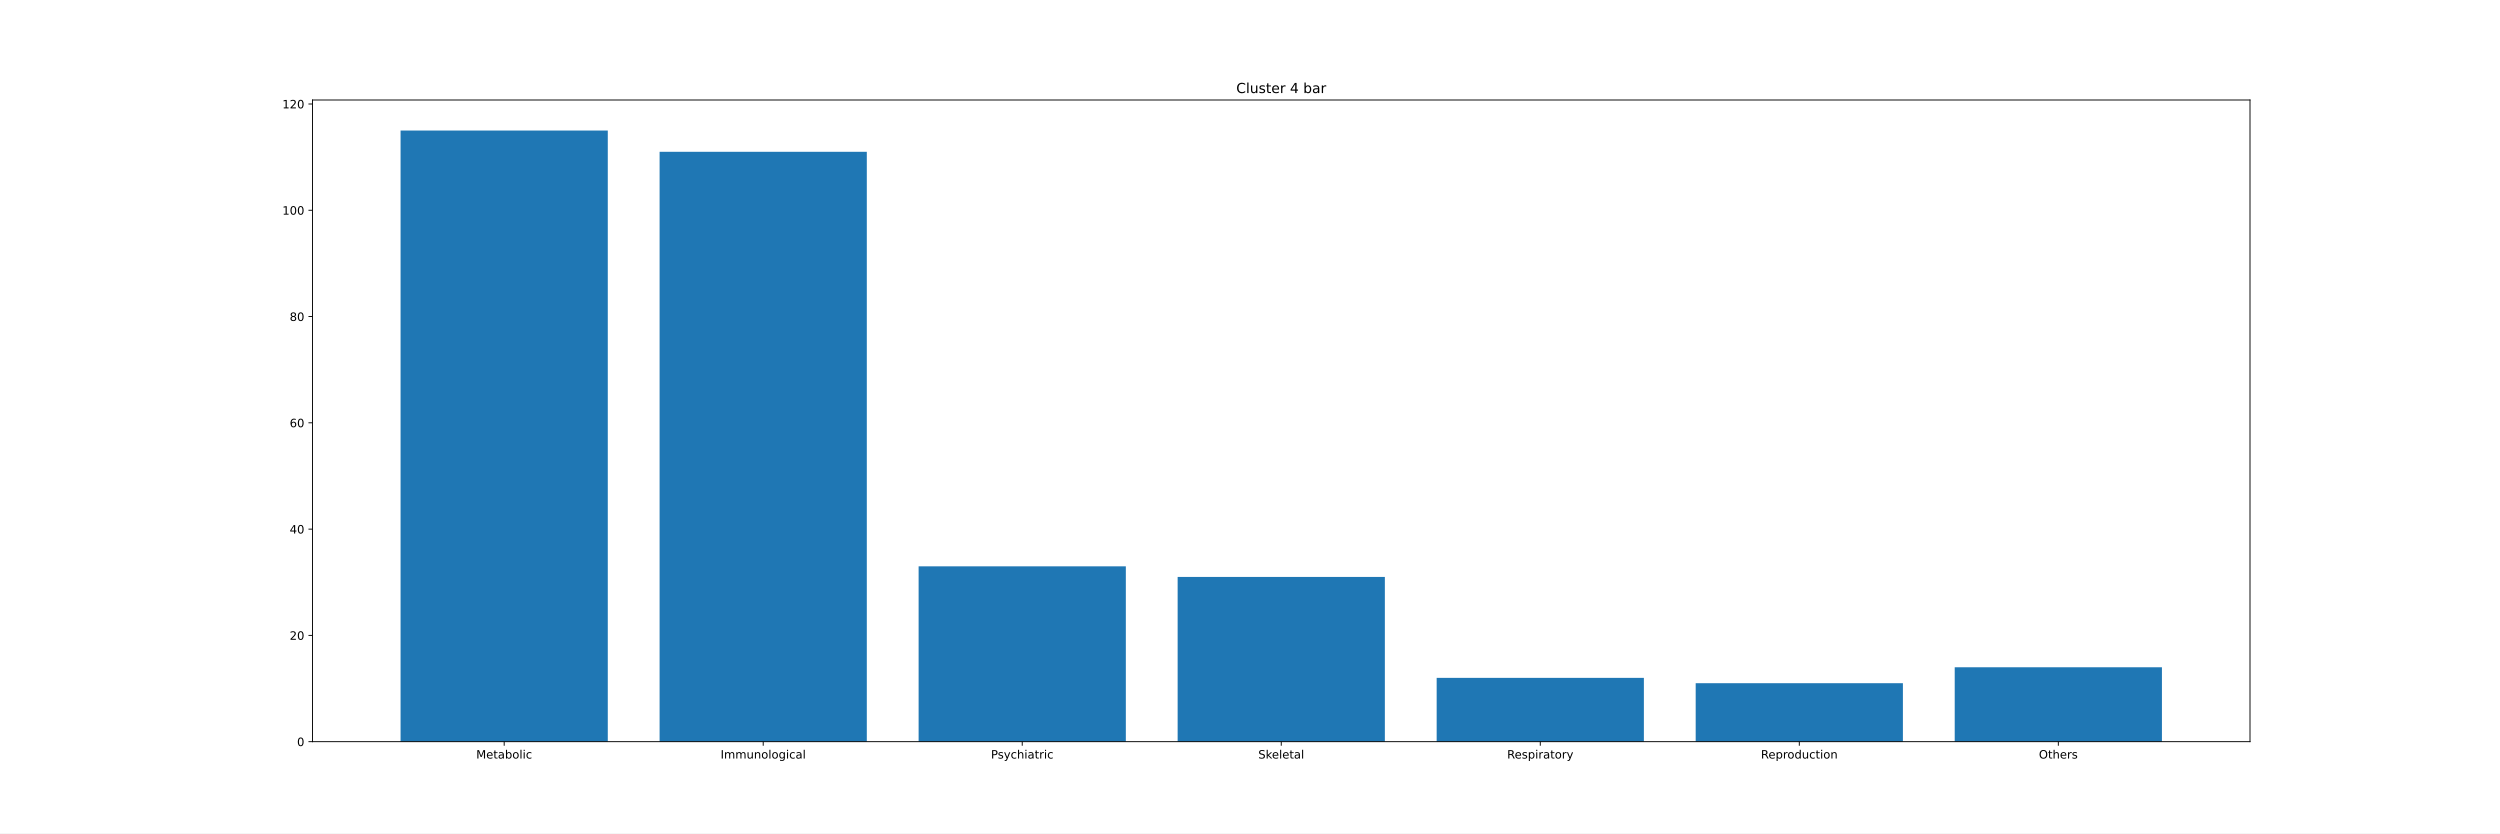
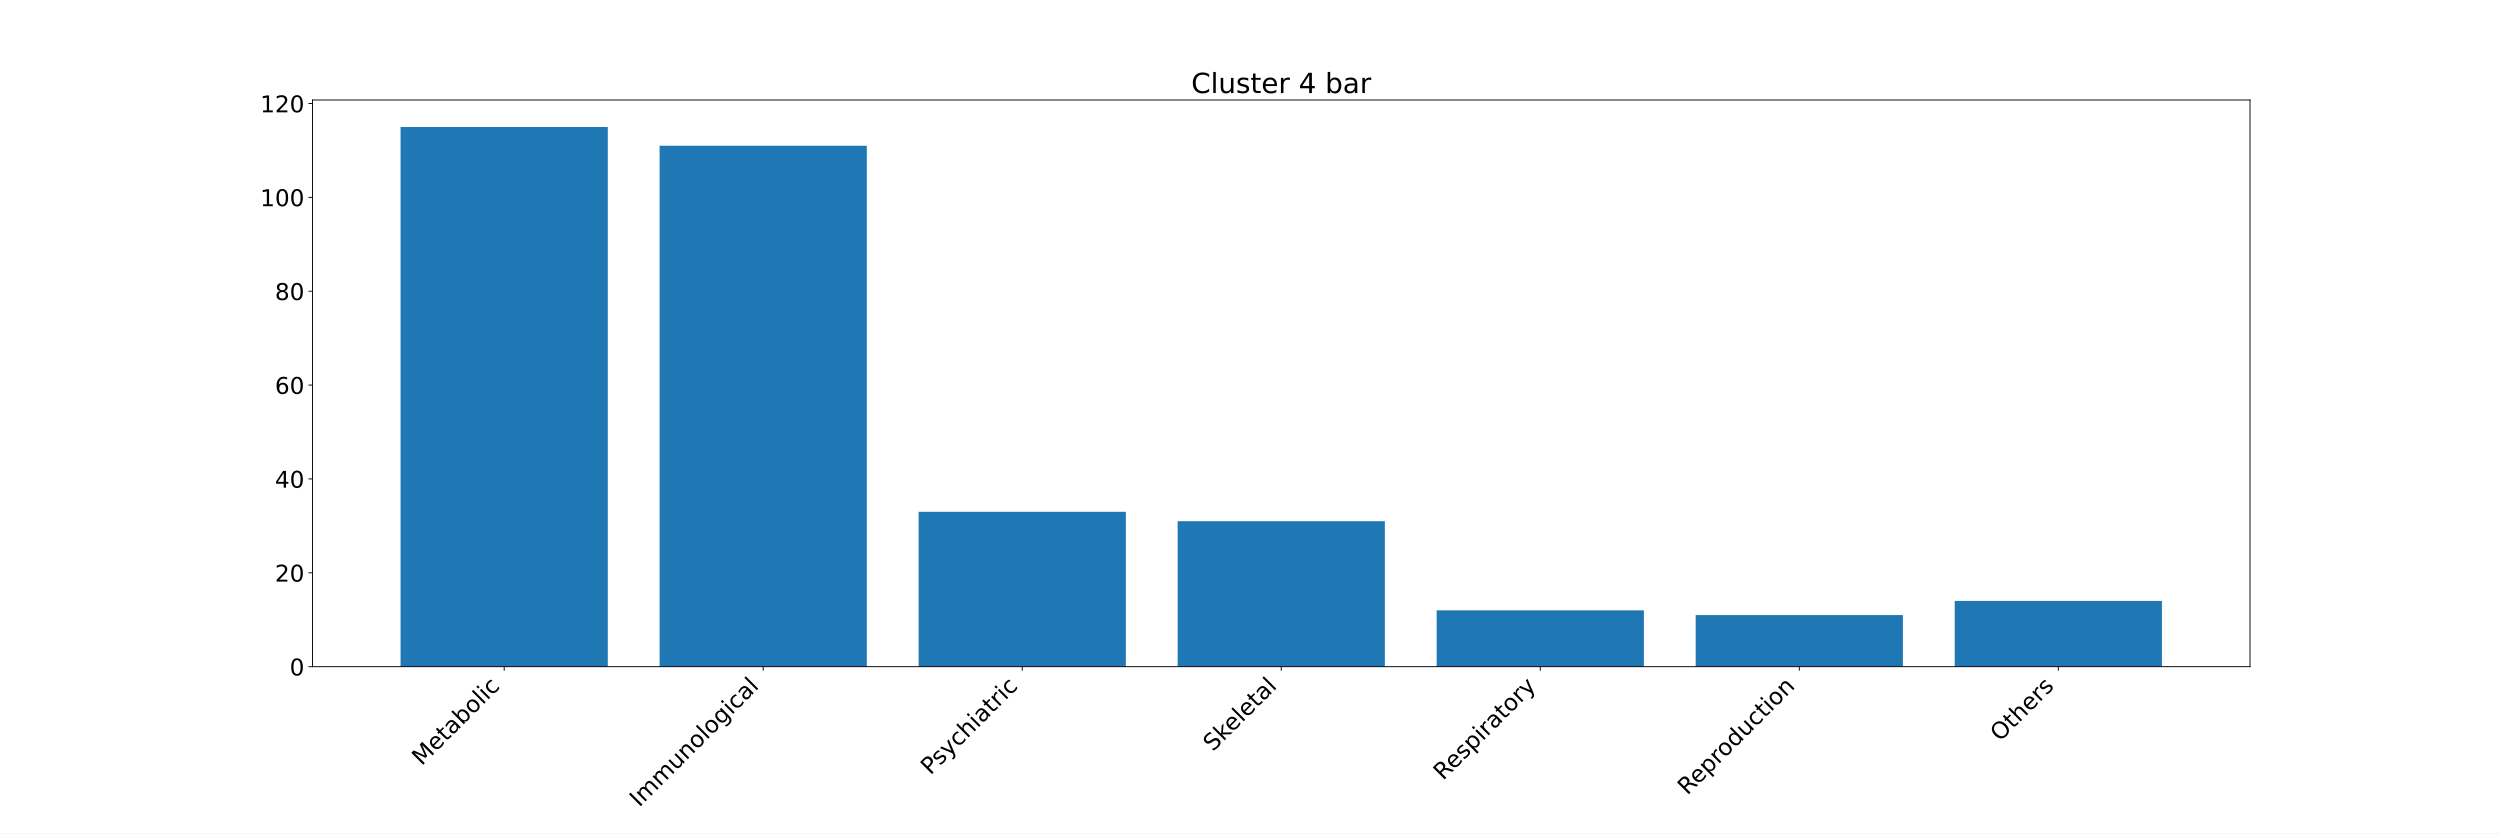
<svg xmlns="http://www.w3.org/2000/svg" xmlns:xlink="http://www.w3.org/1999/xlink" width="2160pt" height="720pt" viewBox="0 0 2160 720" version="1.1">
  <defs>
    <style type="text/css">*{stroke-linejoin: round; stroke-linecap: butt}</style>
  </defs>
  <g id="figure_1">
    <g id="patch_1">
      <path d="M 0 720 L 2160 720  L 2160 0  L 0 0  z " style="fill: #ffffff" />
    </g>
    <g id="axes_1">
      <g id="patch_2">
-         <path d="M 270 640.8 L 1944 640.8  L 1944 86.4  L 270 86.4  z " style="fill: #ffffff" />
+         <path d="M 270 576 L 1944 576  L 1944 86.4  L 270 86.4  z " style="fill: #ffffff" />
      </g>
      <g id="patch_3">
-         <path d="M 346.091 640.8 L 525.128 640.8  L 525.128 112.8  L 346.091 112.8  z " clip-path="url(#p37a70cdbb8)" style="fill: #1f77b4" />
+         <path d="M 346.091 576 L 525.128 576  L 525.128 109.714  L 346.091 109.714  z " clip-path="url(#pa6c7e5cb77)" style="fill: #1f77b4" />
      </g>
      <g id="patch_4">
-         <path d="M 569.888 640.8 L 748.925 640.8  L 748.925 131.165  L 569.888 131.165  z " clip-path="url(#p37a70cdbb8)" style="fill: #1f77b4" />
+         <path d="M 569.888 576 L 748.925 576  L 748.925 125.933  L 569.888 125.933  z " clip-path="url(#pa6c7e5cb77)" style="fill: #1f77b4" />
      </g>
      <g id="patch_5">
-         <path d="M 793.684 640.8 L 972.722 640.8  L 972.722 489.287  L 793.684 489.287  z " clip-path="url(#p37a70cdbb8)" style="fill: #1f77b4" />
+         <path d="M 793.684 576 L 972.722 576  L 972.722 442.196  L 793.684 442.196  z " clip-path="url(#pa6c7e5cb77)" style="fill: #1f77b4" />
      </g>
      <g id="patch_6">
-         <path d="M 1017.481 640.8 L 1196.519 640.8  L 1196.519 498.47  L 1017.481 498.47  z " clip-path="url(#p37a70cdbb8)" style="fill: #1f77b4" />
+         <path d="M 1017.481 576 L 1196.519 576  L 1196.519 450.306  L 1017.481 450.306  z " clip-path="url(#pa6c7e5cb77)" style="fill: #1f77b4" />
      </g>
      <g id="patch_7">
-         <path d="M 1241.278 640.8 L 1420.316 640.8  L 1420.316 585.704  L 1241.278 585.704  z " clip-path="url(#p37a70cdbb8)" style="fill: #1f77b4" />
+         <path d="M 1241.278 576 L 1420.316 576  L 1420.316 527.344  L 1241.278 527.344  z " clip-path="url(#pa6c7e5cb77)" style="fill: #1f77b4" />
      </g>
      <g id="patch_8">
-         <path d="M 1465.075 640.8 L 1644.112 640.8  L 1644.112 590.296  L 1465.075 590.296  z " clip-path="url(#p37a70cdbb8)" style="fill: #1f77b4" />
+         <path d="M 1465.075 576 L 1644.112 576  L 1644.112 531.399  L 1465.075 531.399  z " clip-path="url(#pa6c7e5cb77)" style="fill: #1f77b4" />
      </g>
      <g id="patch_9">
-         <path d="M 1688.872 640.8 L 1867.909 640.8  L 1867.909 576.522  L 1688.872 576.522  z " clip-path="url(#p37a70cdbb8)" style="fill: #1f77b4" />
+         <path d="M 1688.872 576 L 1867.909 576  L 1867.909 519.235  L 1688.872 519.235  z " clip-path="url(#pa6c7e5cb77)" style="fill: #1f77b4" />
      </g>
      <g id="matplotlib.axis_1">
        <g id="xtick_1">
          <g id="line2d_1">
            <defs>
-               <path id="m27fd0eb458" d="M 0 0 L 0 3.5  " style="stroke: #000000; stroke-width: 0.8" />
+               <path id="m47ae85a560" d="M 0 0 L 0 3.5  " style="stroke: #000000; stroke-width: 0.8" />
            </defs>
            <g>
-               <use xlink:href="#m27fd0eb458" x="435.61" y="640.8" style="stroke: #000000; stroke-width: 0.8" />
+               <use xlink:href="#m47ae85a560" x="435.61" y="576" style="stroke: #000000; stroke-width: 0.8" />
            </g>
          </g>
          <g id="text_1">
-             <g transform="translate(411.4338 655.3984)scale(0.1 -0.1)">
+             <g transform="translate(364.2891 662.1252)rotate(-45)scale(0.2 -0.2)">
              <defs>
                <path id="DejaVuSans-4d" d="M 628 4666 L 1569 4666  L 2759 1491  L 3956 4666  L 4897 4666  L 4897 0  L 4281 0  L 4281 4097  L 3078 897  L 2444 897  L 1241 4097  L 1241 0  L 628 0  L 628 4666  z " transform="scale(0.015625)" />
                <path id="DejaVuSans-65" d="M 3597 1894 L 3597 1613  L 953 1613  Q 991 1019 1311 708  Q 1631 397 2203 397  Q 2534 397 2845 478  Q 3156 559 3463 722  L 3463 178  Q 3153 47 2828 -22  Q 2503 -91 2169 -91  Q 1331 -91 842 396  Q 353 884 353 1716  Q 353 2575 817 3079  Q 1281 3584 2069 3584  Q 2775 3584 3186 3129  Q 3597 2675 3597 1894  z M 3022 2063  Q 3016 2534 2758 2815  Q 2500 3097 2075 3097  Q 1594 3097 1305 2825  Q 1016 2553 972 2059  L 3022 2063  z " transform="scale(0.015625)" />
                <path id="DejaVuSans-74" d="M 1172 4494 L 1172 3500  L 2356 3500  L 2356 3053  L 1172 3053  L 1172 1153  Q 1172 725 1289 603  Q 1406 481 1766 481  L 2356 481  L 2356 0  L 1766 0  Q 1100 0 847 248  Q 594 497 594 1153  L 594 3053  L 172 3053  L 172 3500  L 594 3500  L 594 4494  L 1172 4494  z " transform="scale(0.015625)" />
                <path id="DejaVuSans-61" d="M 2194 1759 Q 1497 1759 1228 1600  Q 959 1441 959 1056  Q 959 750 1161 570  Q 1363 391 1709 391  Q 2188 391 2477 730  Q 2766 1069 2766 1631  L 2766 1759  L 2194 1759  z M 3341 1997  L 3341 0  L 2766 0  L 2766 531  Q 2569 213 2275 61  Q 1981 -91 1556 -91  Q 1019 -91 701 211  Q 384 513 384 1019  Q 384 1609 779 1909  Q 1175 2209 1959 2209  L 2766 2209  L 2766 2266  Q 2766 2663 2505 2880  Q 2244 3097 1772 3097  Q 1472 3097 1187 3025  Q 903 2953 641 2809  L 641 3341  Q 956 3463 1253 3523  Q 1550 3584 1831 3584  Q 2591 3584 2966 3190  Q 3341 2797 3341 1997  z " transform="scale(0.015625)" />
                <path id="DejaVuSans-62" d="M 3116 1747 Q 3116 2381 2855 2742  Q 2594 3103 2138 3103  Q 1681 3103 1420 2742  Q 1159 2381 1159 1747  Q 1159 1113 1420 752  Q 1681 391 2138 391  Q 2594 391 2855 752  Q 3116 1113 3116 1747  z M 1159 2969  Q 1341 3281 1617 3432  Q 1894 3584 2278 3584  Q 2916 3584 3314 3078  Q 3713 2572 3713 1747  Q 3713 922 3314 415  Q 2916 -91 2278 -91  Q 1894 -91 1617 61  Q 1341 213 1159 525  L 1159 0  L 581 0  L 581 4863  L 1159 4863  L 1159 2969  z " transform="scale(0.015625)" />
                <path id="DejaVuSans-6f" d="M 1959 3097 Q 1497 3097 1228 2736  Q 959 2375 959 1747  Q 959 1119 1226 758  Q 1494 397 1959 397  Q 2419 397 2687 759  Q 2956 1122 2956 1747  Q 2956 2369 2687 2733  Q 2419 3097 1959 3097  z M 1959 3584  Q 2709 3584 3137 3096  Q 3566 2609 3566 1747  Q 3566 888 3137 398  Q 2709 -91 1959 -91  Q 1206 -91 779 398  Q 353 888 353 1747  Q 353 2609 779 3096  Q 1206 3584 1959 3584  z " transform="scale(0.015625)" />
                <path id="DejaVuSans-6c" d="M 603 4863 L 1178 4863  L 1178 0  L 603 0  L 603 4863  z " transform="scale(0.015625)" />
                <path id="DejaVuSans-69" d="M 603 3500 L 1178 3500  L 1178 0  L 603 0  L 603 3500  z M 603 4863  L 1178 4863  L 1178 4134  L 603 4134  L 603 4863  z " transform="scale(0.015625)" />
                <path id="DejaVuSans-63" d="M 3122 3366 L 3122 2828  Q 2878 2963 2633 3030  Q 2388 3097 2138 3097  Q 1578 3097 1268 2742  Q 959 2388 959 1747  Q 959 1106 1268 751  Q 1578 397 2138 397  Q 2388 397 2633 464  Q 2878 531 3122 666  L 3122 134  Q 2881 22 2623 -34  Q 2366 -91 2075 -91  Q 1284 -91 818 406  Q 353 903 353 1747  Q 353 2603 823 3093  Q 1294 3584 2113 3584  Q 2378 3584 2631 3529  Q 2884 3475 3122 3366  z " transform="scale(0.015625)" />
              </defs>
              <use xlink:href="#DejaVuSans-4d" />
              <use xlink:href="#DejaVuSans-65" x="86.279" />
              <use xlink:href="#DejaVuSans-74" x="147.803" />
              <use xlink:href="#DejaVuSans-61" x="187.012" />
              <use xlink:href="#DejaVuSans-62" x="248.291" />
              <use xlink:href="#DejaVuSans-6f" x="311.768" />
              <use xlink:href="#DejaVuSans-6c" x="372.949" />
              <use xlink:href="#DejaVuSans-69" x="400.732" />
              <use xlink:href="#DejaVuSans-63" x="428.516" />
            </g>
          </g>
        </g>
        <g id="xtick_2">
          <g id="line2d_2">
            <g>
-               <use xlink:href="#m27fd0eb458" x="659.406" y="640.8" style="stroke: #000000; stroke-width: 0.8" />
+               <use xlink:href="#m47ae85a560" x="659.406" y="576" style="stroke: #000000; stroke-width: 0.8" />
            </g>
          </g>
          <g id="text_2">
-             <g transform="translate(622.5799 655.3984)scale(0.1 -0.1)">
+             <g transform="translate(552.304 697.9071)rotate(-45)scale(0.2 -0.2)">
              <defs>
                <path id="DejaVuSans-49" d="M 628 4666 L 1259 4666  L 1259 0  L 628 0  L 628 4666  z " transform="scale(0.015625)" />
                <path id="DejaVuSans-6d" d="M 3328 2828 Q 3544 3216 3844 3400  Q 4144 3584 4550 3584  Q 5097 3584 5394 3201  Q 5691 2819 5691 2113  L 5691 0  L 5113 0  L 5113 2094  Q 5113 2597 4934 2840  Q 4756 3084 4391 3084  Q 3944 3084 3684 2787  Q 3425 2491 3425 1978  L 3425 0  L 2847 0  L 2847 2094  Q 2847 2600 2669 2842  Q 2491 3084 2119 3084  Q 1678 3084 1418 2786  Q 1159 2488 1159 1978  L 1159 0  L 581 0  L 581 3500  L 1159 3500  L 1159 2956  Q 1356 3278 1631 3431  Q 1906 3584 2284 3584  Q 2666 3584 2933 3390  Q 3200 3197 3328 2828  z " transform="scale(0.015625)" />
                <path id="DejaVuSans-75" d="M 544 1381 L 544 3500  L 1119 3500  L 1119 1403  Q 1119 906 1312 657  Q 1506 409 1894 409  Q 2359 409 2629 706  Q 2900 1003 2900 1516  L 2900 3500  L 3475 3500  L 3475 0  L 2900 0  L 2900 538  Q 2691 219 2414 64  Q 2138 -91 1772 -91  Q 1169 -91 856 284  Q 544 659 544 1381  z M 1991 3584  L 1991 3584  z " transform="scale(0.015625)" />
                <path id="DejaVuSans-6e" d="M 3513 2113 L 3513 0  L 2938 0  L 2938 2094  Q 2938 2591 2744 2837  Q 2550 3084 2163 3084  Q 1697 3084 1428 2787  Q 1159 2491 1159 1978  L 1159 0  L 581 0  L 581 3500  L 1159 3500  L 1159 2956  Q 1366 3272 1645 3428  Q 1925 3584 2291 3584  Q 2894 3584 3203 3211  Q 3513 2838 3513 2113  z " transform="scale(0.015625)" />
                <path id="DejaVuSans-67" d="M 2906 1791 Q 2906 2416 2648 2759  Q 2391 3103 1925 3103  Q 1463 3103 1205 2759  Q 947 2416 947 1791  Q 947 1169 1205 825  Q 1463 481 1925 481  Q 2391 481 2648 825  Q 2906 1169 2906 1791  z M 3481 434  Q 3481 -459 3084 -895  Q 2688 -1331 1869 -1331  Q 1566 -1331 1297 -1286  Q 1028 -1241 775 -1147  L 775 -588  Q 1028 -725 1275 -790  Q 1522 -856 1778 -856  Q 2344 -856 2625 -561  Q 2906 -266 2906 331  L 2906 616  Q 2728 306 2450 153  Q 2172 0 1784 0  Q 1141 0 747 490  Q 353 981 353 1791  Q 353 2603 747 3093  Q 1141 3584 1784 3584  Q 2172 3584 2450 3431  Q 2728 3278 2906 2969  L 2906 3500  L 3481 3500  L 3481 434  z " transform="scale(0.015625)" />
              </defs>
              <use xlink:href="#DejaVuSans-49" />
              <use xlink:href="#DejaVuSans-6d" x="29.492" />
              <use xlink:href="#DejaVuSans-6d" x="126.904" />
              <use xlink:href="#DejaVuSans-75" x="224.316" />
              <use xlink:href="#DejaVuSans-6e" x="287.695" />
              <use xlink:href="#DejaVuSans-6f" x="351.074" />
              <use xlink:href="#DejaVuSans-6c" x="412.256" />
              <use xlink:href="#DejaVuSans-6f" x="440.039" />
              <use xlink:href="#DejaVuSans-67" x="501.221" />
              <use xlink:href="#DejaVuSans-69" x="564.697" />
              <use xlink:href="#DejaVuSans-63" x="592.48" />
              <use xlink:href="#DejaVuSans-61" x="647.461" />
              <use xlink:href="#DejaVuSans-6c" x="708.74" />
            </g>
          </g>
        </g>
        <g id="xtick_3">
          <g id="line2d_3">
            <g>
-               <use xlink:href="#m27fd0eb458" x="883.203" y="640.8" style="stroke: #000000; stroke-width: 0.8" />
+               <use xlink:href="#m47ae85a560" x="883.203" y="576" style="stroke: #000000; stroke-width: 0.8" />
            </g>
          </g>
          <g id="text_3">
-             <g transform="translate(856.1868 655.3984)scale(0.1 -0.1)">
+             <g transform="translate(803.8482 670.1598)rotate(-45)scale(0.2 -0.2)">
              <defs>
                <path id="DejaVuSans-50" d="M 1259 4147 L 1259 2394  L 2053 2394  Q 2494 2394 2734 2622  Q 2975 2850 2975 3272  Q 2975 3691 2734 3919  Q 2494 4147 2053 4147  L 1259 4147  z M 628 4666  L 2053 4666  Q 2838 4666 3239 4311  Q 3641 3956 3641 3272  Q 3641 2581 3239 2228  Q 2838 1875 2053 1875  L 1259 1875  L 1259 0  L 628 0  L 628 4666  z " transform="scale(0.015625)" />
                <path id="DejaVuSans-73" d="M 2834 3397 L 2834 2853  Q 2591 2978 2328 3040  Q 2066 3103 1784 3103  Q 1356 3103 1142 2972  Q 928 2841 928 2578  Q 928 2378 1081 2264  Q 1234 2150 1697 2047  L 1894 2003  Q 2506 1872 2764 1633  Q 3022 1394 3022 966  Q 3022 478 2636 193  Q 2250 -91 1575 -91  Q 1294 -91 989 -36  Q 684 19 347 128  L 347 722  Q 666 556 975 473  Q 1284 391 1588 391  Q 1994 391 2212 530  Q 2431 669 2431 922  Q 2431 1156 2273 1281  Q 2116 1406 1581 1522  L 1381 1569  Q 847 1681 609 1914  Q 372 2147 372 2553  Q 372 3047 722 3315  Q 1072 3584 1716 3584  Q 2034 3584 2315 3537  Q 2597 3491 2834 3397  z " transform="scale(0.015625)" />
                <path id="DejaVuSans-79" d="M 2059 -325 Q 1816 -950 1584 -1140  Q 1353 -1331 966 -1331  L 506 -1331  L 506 -850  L 844 -850  Q 1081 -850 1212 -737  Q 1344 -625 1503 -206  L 1606 56  L 191 3500  L 800 3500  L 1894 763  L 2988 3500  L 3597 3500  L 2059 -325  z " transform="scale(0.015625)" />
                <path id="DejaVuSans-68" d="M 3513 2113 L 3513 0  L 2938 0  L 2938 2094  Q 2938 2591 2744 2837  Q 2550 3084 2163 3084  Q 1697 3084 1428 2787  Q 1159 2491 1159 1978  L 1159 0  L 581 0  L 581 4863  L 1159 4863  L 1159 2956  Q 1366 3272 1645 3428  Q 1925 3584 2291 3584  Q 2894 3584 3203 3211  Q 3513 2838 3513 2113  z " transform="scale(0.015625)" />
                <path id="DejaVuSans-72" d="M 2631 2963 Q 2534 3019 2420 3045  Q 2306 3072 2169 3072  Q 1681 3072 1420 2755  Q 1159 2438 1159 1844  L 1159 0  L 581 0  L 581 3500  L 1159 3500  L 1159 2956  Q 1341 3275 1631 3429  Q 1922 3584 2338 3584  Q 2397 3584 2469 3576  Q 2541 3569 2628 3553  L 2631 2963  z " transform="scale(0.015625)" />
              </defs>
              <use xlink:href="#DejaVuSans-50" />
              <use xlink:href="#DejaVuSans-73" x="58.553" />
              <use xlink:href="#DejaVuSans-79" x="110.652" />
              <use xlink:href="#DejaVuSans-63" x="169.832" />
              <use xlink:href="#DejaVuSans-68" x="224.812" />
              <use xlink:href="#DejaVuSans-69" x="288.191" />
              <use xlink:href="#DejaVuSans-61" x="315.975" />
              <use xlink:href="#DejaVuSans-74" x="377.254" />
              <use xlink:href="#DejaVuSans-72" x="416.463" />
              <use xlink:href="#DejaVuSans-69" x="457.576" />
              <use xlink:href="#DejaVuSans-63" x="485.359" />
            </g>
          </g>
        </g>
        <g id="xtick_4">
          <g id="line2d_4">
            <g>
-               <use xlink:href="#m27fd0eb458" x="1107" y="640.8" style="stroke: #000000; stroke-width: 0.8" />
+               <use xlink:href="#m47ae85a560" x="1107" y="576" style="stroke: #000000; stroke-width: 0.8" />
            </g>
          </g>
          <g id="text_4">
-             <g transform="translate(1087.156 655.3984)scale(0.1 -0.1)">
+             <g transform="translate(1047.932 649.8724)rotate(-45)scale(0.2 -0.2)">
              <defs>
                <path id="DejaVuSans-53" d="M 3425 4513 L 3425 3897  Q 3066 4069 2747 4153  Q 2428 4238 2131 4238  Q 1616 4238 1336 4038  Q 1056 3838 1056 3469  Q 1056 3159 1242 3001  Q 1428 2844 1947 2747  L 2328 2669  Q 3034 2534 3370 2195  Q 3706 1856 3706 1288  Q 3706 609 3251 259  Q 2797 -91 1919 -91  Q 1588 -91 1214 -16  Q 841 59 441 206  L 441 856  Q 825 641 1194 531  Q 1563 422 1919 422  Q 2459 422 2753 634  Q 3047 847 3047 1241  Q 3047 1584 2836 1778  Q 2625 1972 2144 2069  L 1759 2144  Q 1053 2284 737 2584  Q 422 2884 422 3419  Q 422 4038 858 4394  Q 1294 4750 2059 4750  Q 2388 4750 2728 4690  Q 3069 4631 3425 4513  z " transform="scale(0.015625)" />
                <path id="DejaVuSans-6b" d="M 581 4863 L 1159 4863  L 1159 1991  L 2875 3500  L 3609 3500  L 1753 1863  L 3688 0  L 2938 0  L 1159 1709  L 1159 0  L 581 0  L 581 4863  z " transform="scale(0.015625)" />
              </defs>
              <use xlink:href="#DejaVuSans-53" />
              <use xlink:href="#DejaVuSans-6b" x="63.477" />
              <use xlink:href="#DejaVuSans-65" x="117.762" />
              <use xlink:href="#DejaVuSans-6c" x="179.285" />
              <use xlink:href="#DejaVuSans-65" x="207.068" />
              <use xlink:href="#DejaVuSans-74" x="268.592" />
              <use xlink:href="#DejaVuSans-61" x="307.801" />
              <use xlink:href="#DejaVuSans-6c" x="369.08" />
            </g>
          </g>
        </g>
        <g id="xtick_5">
          <g id="line2d_5">
            <g>
-               <use xlink:href="#m27fd0eb458" x="1330.797" y="640.8" style="stroke: #000000; stroke-width: 0.8" />
+               <use xlink:href="#m47ae85a560" x="1330.797" y="576" style="stroke: #000000; stroke-width: 0.8" />
            </g>
          </g>
          <g id="text_5">
-             <g transform="translate(1302.149 655.3984)scale(0.1 -0.1)">
+             <g transform="translate(1246.828 674.7736)rotate(-45)scale(0.2 -0.2)">
              <defs>
                <path id="DejaVuSans-52" d="M 2841 2188 Q 3044 2119 3236 1894  Q 3428 1669 3622 1275  L 4263 0  L 3584 0  L 2988 1197  Q 2756 1666 2539 1819  Q 2322 1972 1947 1972  L 1259 1972  L 1259 0  L 628 0  L 628 4666  L 2053 4666  Q 2853 4666 3247 4331  Q 3641 3997 3641 3322  Q 3641 2881 3436 2590  Q 3231 2300 2841 2188  z M 1259 4147  L 1259 2491  L 2053 2491  Q 2509 2491 2742 2702  Q 2975 2913 2975 3322  Q 2975 3731 2742 3939  Q 2509 4147 2053 4147  L 1259 4147  z " transform="scale(0.015625)" />
                <path id="DejaVuSans-70" d="M 1159 525 L 1159 -1331  L 581 -1331  L 581 3500  L 1159 3500  L 1159 2969  Q 1341 3281 1617 3432  Q 1894 3584 2278 3584  Q 2916 3584 3314 3078  Q 3713 2572 3713 1747  Q 3713 922 3314 415  Q 2916 -91 2278 -91  Q 1894 -91 1617 61  Q 1341 213 1159 525  z M 3116 1747  Q 3116 2381 2855 2742  Q 2594 3103 2138 3103  Q 1681 3103 1420 2742  Q 1159 2381 1159 1747  Q 1159 1113 1420 752  Q 1681 391 2138 391  Q 2594 391 2855 752  Q 3116 1113 3116 1747  z " transform="scale(0.015625)" />
              </defs>
              <use xlink:href="#DejaVuSans-52" />
              <use xlink:href="#DejaVuSans-65" x="64.982" />
              <use xlink:href="#DejaVuSans-73" x="126.506" />
              <use xlink:href="#DejaVuSans-70" x="178.605" />
              <use xlink:href="#DejaVuSans-69" x="242.082" />
              <use xlink:href="#DejaVuSans-72" x="269.865" />
              <use xlink:href="#DejaVuSans-61" x="310.979" />
              <use xlink:href="#DejaVuSans-74" x="372.258" />
              <use xlink:href="#DejaVuSans-6f" x="411.467" />
              <use xlink:href="#DejaVuSans-72" x="472.648" />
              <use xlink:href="#DejaVuSans-79" x="513.762" />
            </g>
          </g>
        </g>
        <g id="xtick_6">
          <g id="line2d_6">
            <g>
-               <use xlink:href="#m27fd0eb458" x="1554.594" y="640.8" style="stroke: #000000; stroke-width: 0.8" />
+               <use xlink:href="#m47ae85a560" x="1554.594" y="576" style="stroke: #000000; stroke-width: 0.8" />
            </g>
          </g>
          <g id="text_6">
-             <g transform="translate(1521.422 655.3984)scale(0.1 -0.1)">
+             <g transform="translate(1457.828 687.57)rotate(-45)scale(0.2 -0.2)">
              <defs>
                <path id="DejaVuSans-64" d="M 2906 2969 L 2906 4863  L 3481 4863  L 3481 0  L 2906 0  L 2906 525  Q 2725 213 2448 61  Q 2172 -91 1784 -91  Q 1150 -91 751 415  Q 353 922 353 1747  Q 353 2572 751 3078  Q 1150 3584 1784 3584  Q 2172 3584 2448 3432  Q 2725 3281 2906 2969  z M 947 1747  Q 947 1113 1208 752  Q 1469 391 1925 391  Q 2381 391 2643 752  Q 2906 1113 2906 1747  Q 2906 2381 2643 2742  Q 2381 3103 1925 3103  Q 1469 3103 1208 2742  Q 947 2381 947 1747  z " transform="scale(0.015625)" />
              </defs>
              <use xlink:href="#DejaVuSans-52" />
              <use xlink:href="#DejaVuSans-65" x="64.982" />
              <use xlink:href="#DejaVuSans-70" x="126.506" />
              <use xlink:href="#DejaVuSans-72" x="189.982" />
              <use xlink:href="#DejaVuSans-6f" x="228.846" />
              <use xlink:href="#DejaVuSans-64" x="290.027" />
              <use xlink:href="#DejaVuSans-75" x="353.504" />
              <use xlink:href="#DejaVuSans-63" x="416.883" />
              <use xlink:href="#DejaVuSans-74" x="471.863" />
              <use xlink:href="#DejaVuSans-69" x="511.072" />
              <use xlink:href="#DejaVuSans-6f" x="538.855" />
              <use xlink:href="#DejaVuSans-6e" x="600.037" />
            </g>
          </g>
        </g>
        <g id="xtick_7">
          <g id="line2d_7">
            <g>
-               <use xlink:href="#m27fd0eb458" x="1778.39" y="640.8" style="stroke: #000000; stroke-width: 0.8" />
+               <use xlink:href="#m47ae85a560" x="1778.39" y="576" style="stroke: #000000; stroke-width: 0.8" />
            </g>
          </g>
          <g id="text_7">
-             <g transform="translate(1761.589 655.3984)scale(0.1 -0.1)">
+             <g transform="translate(1727.927 641.2678)rotate(-45)scale(0.2 -0.2)">
              <defs>
                <path id="DejaVuSans-4f" d="M 2522 4238 Q 1834 4238 1429 3725  Q 1025 3213 1025 2328  Q 1025 1447 1429 934  Q 1834 422 2522 422  Q 3209 422 3611 934  Q 4013 1447 4013 2328  Q 4013 3213 3611 3725  Q 3209 4238 2522 4238  z M 2522 4750  Q 3503 4750 4090 4092  Q 4678 3434 4678 2328  Q 4678 1225 4090 567  Q 3503 -91 2522 -91  Q 1538 -91 948 565  Q 359 1222 359 2328  Q 359 3434 948 4092  Q 1538 4750 2522 4750  z " transform="scale(0.015625)" />
              </defs>
              <use xlink:href="#DejaVuSans-4f" />
              <use xlink:href="#DejaVuSans-74" x="78.711" />
              <use xlink:href="#DejaVuSans-68" x="117.92" />
              <use xlink:href="#DejaVuSans-65" x="181.299" />
              <use xlink:href="#DejaVuSans-72" x="242.822" />
              <use xlink:href="#DejaVuSans-73" x="283.936" />
            </g>
          </g>
        </g>
      </g>
      <g id="matplotlib.axis_2">
        <g id="ytick_1">
          <g id="line2d_8">
            <defs>
-               <path id="mc7f6e57d7d" d="M 0 0 L -3.5 0  " style="stroke: #000000; stroke-width: 0.8" />
+               <path id="mafb35f8638" d="M 0 0 L -3.5 0  " style="stroke: #000000; stroke-width: 0.8" />
            </defs>
            <g>
-               <use xlink:href="#mc7f6e57d7d" x="270" y="640.8" style="stroke: #000000; stroke-width: 0.8" />
+               <use xlink:href="#mafb35f8638" x="270" y="576" style="stroke: #000000; stroke-width: 0.8" />
            </g>
          </g>
          <g id="text_8">
-             <g transform="translate(256.6375 644.5992)scale(0.1 -0.1)">
+             <g transform="translate(250.275 583.5984)scale(0.2 -0.2)">
              <defs>
                <path id="DejaVuSans-30" d="M 2034 4250 Q 1547 4250 1301 3770  Q 1056 3291 1056 2328  Q 1056 1369 1301 889  Q 1547 409 2034 409  Q 2525 409 2770 889  Q 3016 1369 3016 2328  Q 3016 3291 2770 3770  Q 2525 4250 2034 4250  z M 2034 4750  Q 2819 4750 3233 4129  Q 3647 3509 3647 2328  Q 3647 1150 3233 529  Q 2819 -91 2034 -91  Q 1250 -91 836 529  Q 422 1150 422 2328  Q 422 3509 836 4129  Q 1250 4750 2034 4750  z " transform="scale(0.015625)" />
              </defs>
              <use xlink:href="#DejaVuSans-30" />
            </g>
          </g>
        </g>
        <g id="ytick_2">
          <g id="line2d_9">
            <g>
-               <use xlink:href="#mc7f6e57d7d" x="270" y="548.974" style="stroke: #000000; stroke-width: 0.8" />
+               <use xlink:href="#mafb35f8638" x="270" y="494.907" style="stroke: #000000; stroke-width: 0.8" />
            </g>
          </g>
          <g id="text_9">
-             <g transform="translate(250.275 552.7731)scale(0.1 -0.1)">
+             <g transform="translate(237.55 502.5053)scale(0.2 -0.2)">
              <defs>
                <path id="DejaVuSans-32" d="M 1228 531 L 3431 531  L 3431 0  L 469 0  L 469 531  Q 828 903 1448 1529  Q 2069 2156 2228 2338  Q 2531 2678 2651 2914  Q 2772 3150 2772 3378  Q 2772 3750 2511 3984  Q 2250 4219 1831 4219  Q 1534 4219 1204 4116  Q 875 4013 500 3803  L 500 4441  Q 881 4594 1212 4672  Q 1544 4750 1819 4750  Q 2544 4750 2975 4387  Q 3406 4025 3406 3419  Q 3406 3131 3298 2873  Q 3191 2616 2906 2266  Q 2828 2175 2409 1742  Q 1991 1309 1228 531  z " transform="scale(0.015625)" />
              </defs>
              <use xlink:href="#DejaVuSans-32" />
              <use xlink:href="#DejaVuSans-30" x="63.623" />
            </g>
          </g>
        </g>
        <g id="ytick_3">
          <g id="line2d_10">
            <g>
-               <use xlink:href="#mc7f6e57d7d" x="270" y="457.148" style="stroke: #000000; stroke-width: 0.8" />
+               <use xlink:href="#mafb35f8638" x="270" y="413.814" style="stroke: #000000; stroke-width: 0.8" />
            </g>
          </g>
          <g id="text_10">
-             <g transform="translate(250.275 460.947)scale(0.1 -0.1)">
+             <g transform="translate(237.55 421.4121)scale(0.2 -0.2)">
              <defs>
                <path id="DejaVuSans-34" d="M 2419 4116 L 825 1625  L 2419 1625  L 2419 4116  z M 2253 4666  L 3047 4666  L 3047 1625  L 3713 1625  L 3713 1100  L 3047 1100  L 3047 0  L 2419 0  L 2419 1100  L 313 1100  L 313 1709  L 2253 4666  z " transform="scale(0.015625)" />
              </defs>
              <use xlink:href="#DejaVuSans-34" />
              <use xlink:href="#DejaVuSans-30" x="63.623" />
            </g>
          </g>
        </g>
        <g id="ytick_4">
          <g id="line2d_11">
            <g>
-               <use xlink:href="#mc7f6e57d7d" x="270" y="365.322" style="stroke: #000000; stroke-width: 0.8" />
+               <use xlink:href="#mafb35f8638" x="270" y="332.72" style="stroke: #000000; stroke-width: 0.8" />
            </g>
          </g>
          <g id="text_11">
-             <g transform="translate(250.275 369.121)scale(0.1 -0.1)">
+             <g transform="translate(237.55 340.3189)scale(0.2 -0.2)">
              <defs>
                <path id="DejaVuSans-36" d="M 2113 2584 Q 1688 2584 1439 2293  Q 1191 2003 1191 1497  Q 1191 994 1439 701  Q 1688 409 2113 409  Q 2538 409 2786 701  Q 3034 994 3034 1497  Q 3034 2003 2786 2293  Q 2538 2584 2113 2584  z M 3366 4563  L 3366 3988  Q 3128 4100 2886 4159  Q 2644 4219 2406 4219  Q 1781 4219 1451 3797  Q 1122 3375 1075 2522  Q 1259 2794 1537 2939  Q 1816 3084 2150 3084  Q 2853 3084 3261 2657  Q 3669 2231 3669 1497  Q 3669 778 3244 343  Q 2819 -91 2113 -91  Q 1303 -91 875 529  Q 447 1150 447 2328  Q 447 3434 972 4092  Q 1497 4750 2381 4750  Q 2619 4750 2861 4703  Q 3103 4656 3366 4563  z " transform="scale(0.015625)" />
              </defs>
              <use xlink:href="#DejaVuSans-36" />
              <use xlink:href="#DejaVuSans-30" x="63.623" />
            </g>
          </g>
        </g>
        <g id="ytick_5">
          <g id="line2d_12">
            <g>
-               <use xlink:href="#mc7f6e57d7d" x="270" y="273.496" style="stroke: #000000; stroke-width: 0.8" />
+               <use xlink:href="#mafb35f8638" x="270" y="251.627" style="stroke: #000000; stroke-width: 0.8" />
            </g>
          </g>
          <g id="text_12">
-             <g transform="translate(250.275 277.2949)scale(0.1 -0.1)">
+             <g transform="translate(237.55 259.2258)scale(0.2 -0.2)">
              <defs>
                <path id="DejaVuSans-38" d="M 2034 2216 Q 1584 2216 1326 1975  Q 1069 1734 1069 1313  Q 1069 891 1326 650  Q 1584 409 2034 409  Q 2484 409 2743 651  Q 3003 894 3003 1313  Q 3003 1734 2745 1975  Q 2488 2216 2034 2216  z M 1403 2484  Q 997 2584 770 2862  Q 544 3141 544 3541  Q 544 4100 942 4425  Q 1341 4750 2034 4750  Q 2731 4750 3128 4425  Q 3525 4100 3525 3541  Q 3525 3141 3298 2862  Q 3072 2584 2669 2484  Q 3125 2378 3379 2068  Q 3634 1759 3634 1313  Q 3634 634 3220 271  Q 2806 -91 2034 -91  Q 1263 -91 848 271  Q 434 634 434 1313  Q 434 1759 690 2068  Q 947 2378 1403 2484  z M 1172 3481  Q 1172 3119 1398 2916  Q 1625 2713 2034 2713  Q 2441 2713 2670 2916  Q 2900 3119 2900 3481  Q 2900 3844 2670 4047  Q 2441 4250 2034 4250  Q 1625 4250 1398 4047  Q 1172 3844 1172 3481  z " transform="scale(0.015625)" />
              </defs>
              <use xlink:href="#DejaVuSans-38" />
              <use xlink:href="#DejaVuSans-30" x="63.623" />
            </g>
          </g>
        </g>
        <g id="ytick_6">
          <g id="line2d_13">
            <g>
-               <use xlink:href="#mc7f6e57d7d" x="270" y="181.67" style="stroke: #000000; stroke-width: 0.8" />
+               <use xlink:href="#mafb35f8638" x="270" y="170.534" style="stroke: #000000; stroke-width: 0.8" />
            </g>
          </g>
          <g id="text_13">
-             <g transform="translate(243.9125 185.4688)scale(0.1 -0.1)">
+             <g transform="translate(224.825 178.1326)scale(0.2 -0.2)">
              <defs>
                <path id="DejaVuSans-31" d="M 794 531 L 1825 531  L 1825 4091  L 703 3866  L 703 4441  L 1819 4666  L 2450 4666  L 2450 531  L 3481 531  L 3481 0  L 794 0  L 794 531  z " transform="scale(0.015625)" />
              </defs>
              <use xlink:href="#DejaVuSans-31" />
              <use xlink:href="#DejaVuSans-30" x="63.623" />
              <use xlink:href="#DejaVuSans-30" x="127.246" />
            </g>
          </g>
        </g>
        <g id="ytick_7">
          <g id="line2d_14">
            <g>
-               <use xlink:href="#mc7f6e57d7d" x="270" y="89.843" style="stroke: #000000; stroke-width: 0.8" />
+               <use xlink:href="#mafb35f8638" x="270" y="89.441" style="stroke: #000000; stroke-width: 0.8" />
            </g>
          </g>
          <g id="text_14">
-             <g transform="translate(243.9125 93.6427)scale(0.1 -0.1)">
+             <g transform="translate(224.825 97.03943)scale(0.2 -0.2)">
              <use xlink:href="#DejaVuSans-31" />
              <use xlink:href="#DejaVuSans-32" x="63.623" />
              <use xlink:href="#DejaVuSans-30" x="127.246" />
            </g>
          </g>
        </g>
      </g>
      <g id="patch_10">
-         <path d="M 270 640.8 L 270 86.4  " style="fill: none; stroke: #000000; stroke-width: 0.8; stroke-linejoin: miter; stroke-linecap: square" />
+         <path d="M 270 576 L 270 86.4  " style="fill: none; stroke: #000000; stroke-width: 0.8; stroke-linejoin: miter; stroke-linecap: square" />
      </g>
      <g id="patch_11">
-         <path d="M 1944 640.8 L 1944 86.4  " style="fill: none; stroke: #000000; stroke-width: 0.8; stroke-linejoin: miter; stroke-linecap: square" />
+         <path d="M 1944 576 L 1944 86.4  " style="fill: none; stroke: #000000; stroke-width: 0.8; stroke-linejoin: miter; stroke-linecap: square" />
      </g>
      <g id="patch_12">
-         <path d="M 270 640.8 L 1944 640.8  " style="fill: none; stroke: #000000; stroke-width: 0.8; stroke-linejoin: miter; stroke-linecap: square" />
+         <path d="M 270 576 L 1944 576  " style="fill: none; stroke: #000000; stroke-width: 0.8; stroke-linejoin: miter; stroke-linecap: square" />
      </g>
      <g id="patch_13">
        <path d="M 270 86.4 L 1944 86.4  " style="fill: none; stroke: #000000; stroke-width: 0.8; stroke-linejoin: miter; stroke-linecap: square" />
      </g>
      <g id="text_15">
-         <g transform="translate(1068.121 80.4)scale(0.12 -0.12)">
+         <g transform="translate(1029.242 80.4)scale(0.24 -0.24)">
          <defs>
            <path id="DejaVuSans-43" d="M 4122 4306 L 4122 3641  Q 3803 3938 3442 4084  Q 3081 4231 2675 4231  Q 1875 4231 1450 3742  Q 1025 3253 1025 2328  Q 1025 1406 1450 917  Q 1875 428 2675 428  Q 3081 428 3442 575  Q 3803 722 4122 1019  L 4122 359  Q 3791 134 3420 21  Q 3050 -91 2638 -91  Q 1578 -91 968 557  Q 359 1206 359 2328  Q 359 3453 968 4101  Q 1578 4750 2638 4750  Q 3056 4750 3426 4639  Q 3797 4528 4122 4306  z " transform="scale(0.015625)" />
            <path id="DejaVuSans-20" transform="scale(0.015625)" />
          </defs>
          <use xlink:href="#DejaVuSans-43" />
          <use xlink:href="#DejaVuSans-6c" x="69.824" />
          <use xlink:href="#DejaVuSans-75" x="97.607" />
          <use xlink:href="#DejaVuSans-73" x="160.986" />
          <use xlink:href="#DejaVuSans-74" x="213.086" />
          <use xlink:href="#DejaVuSans-65" x="252.295" />
          <use xlink:href="#DejaVuSans-72" x="313.818" />
          <use xlink:href="#DejaVuSans-20" x="354.932" />
          <use xlink:href="#DejaVuSans-34" x="386.719" />
          <use xlink:href="#DejaVuSans-20" x="450.342" />
          <use xlink:href="#DejaVuSans-62" x="482.129" />
          <use xlink:href="#DejaVuSans-61" x="545.605" />
          <use xlink:href="#DejaVuSans-72" x="606.885" />
        </g>
      </g>
    </g>
  </g>
  <defs>
-     <clipPath id="p37a70cdbb8">
-       <rect x="270" y="86.4" width="1674" height="554.4" />
+     <clipPath id="pa6c7e5cb77">
+       <rect x="270" y="86.4" width="1674" height="489.6" />
    </clipPath>
  </defs>
</svg>
